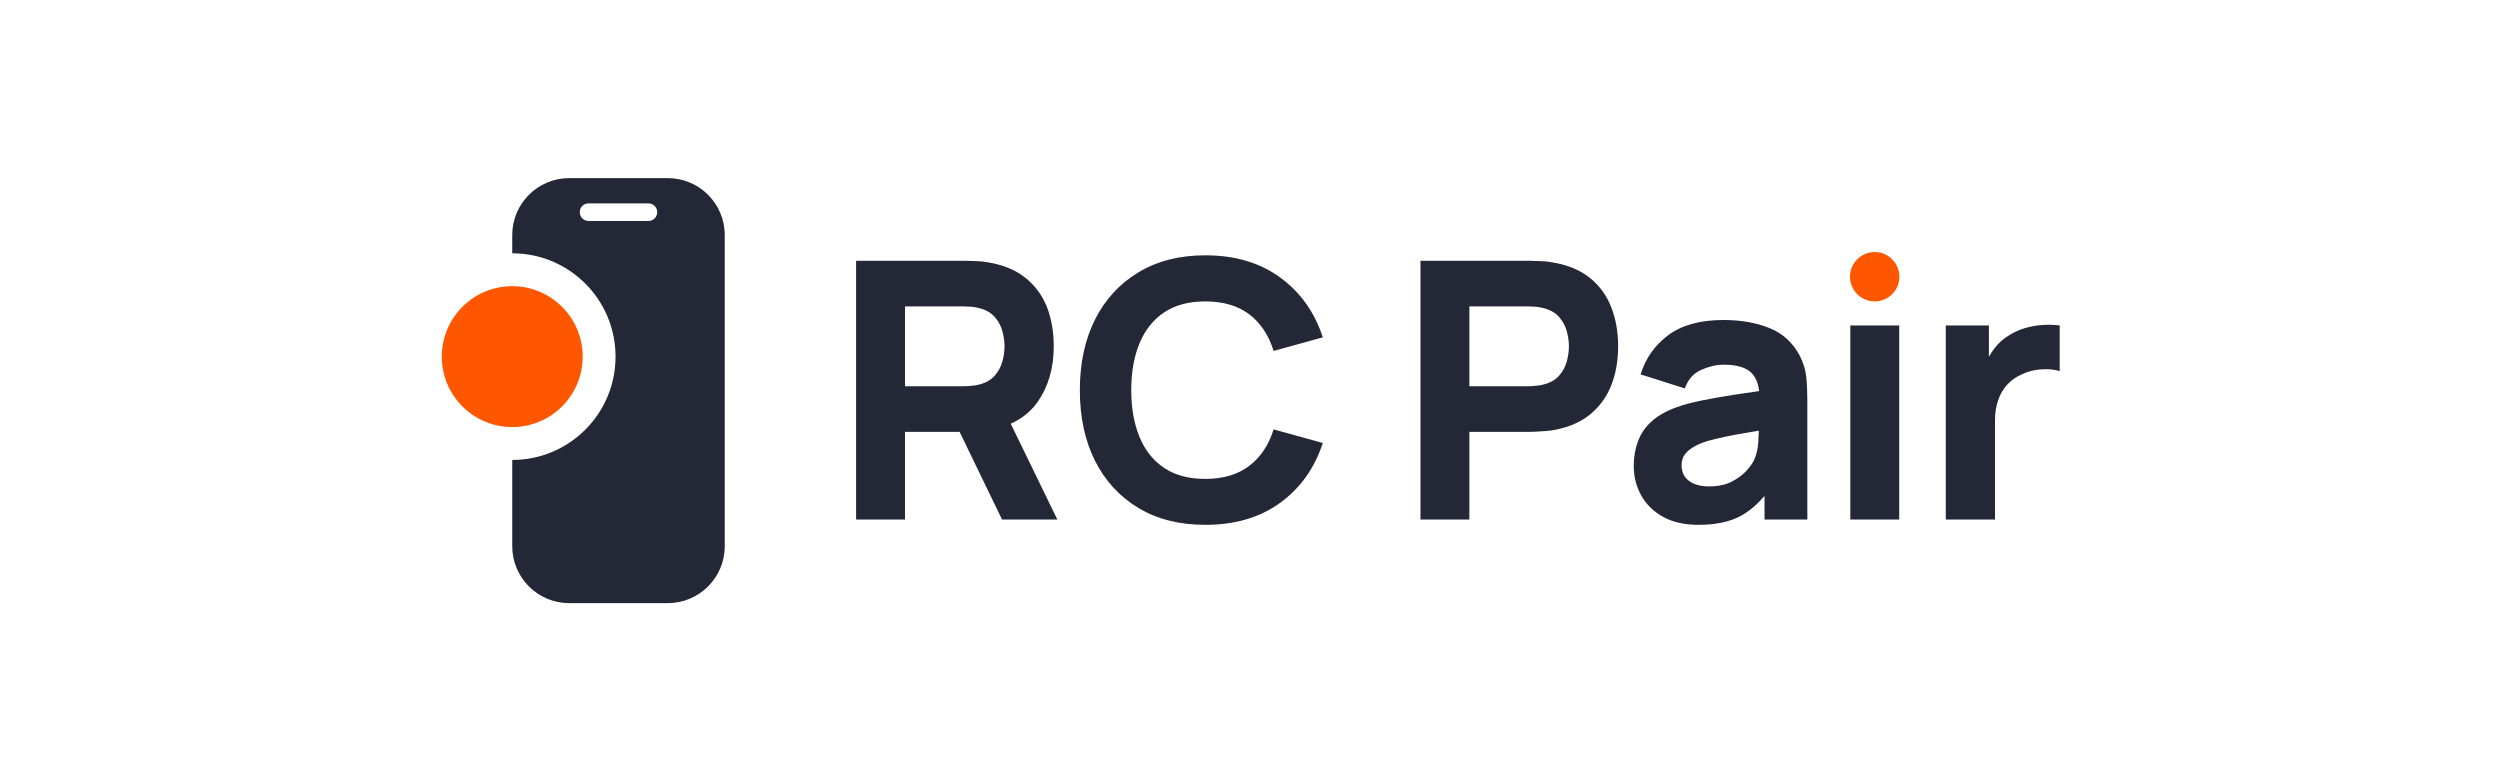
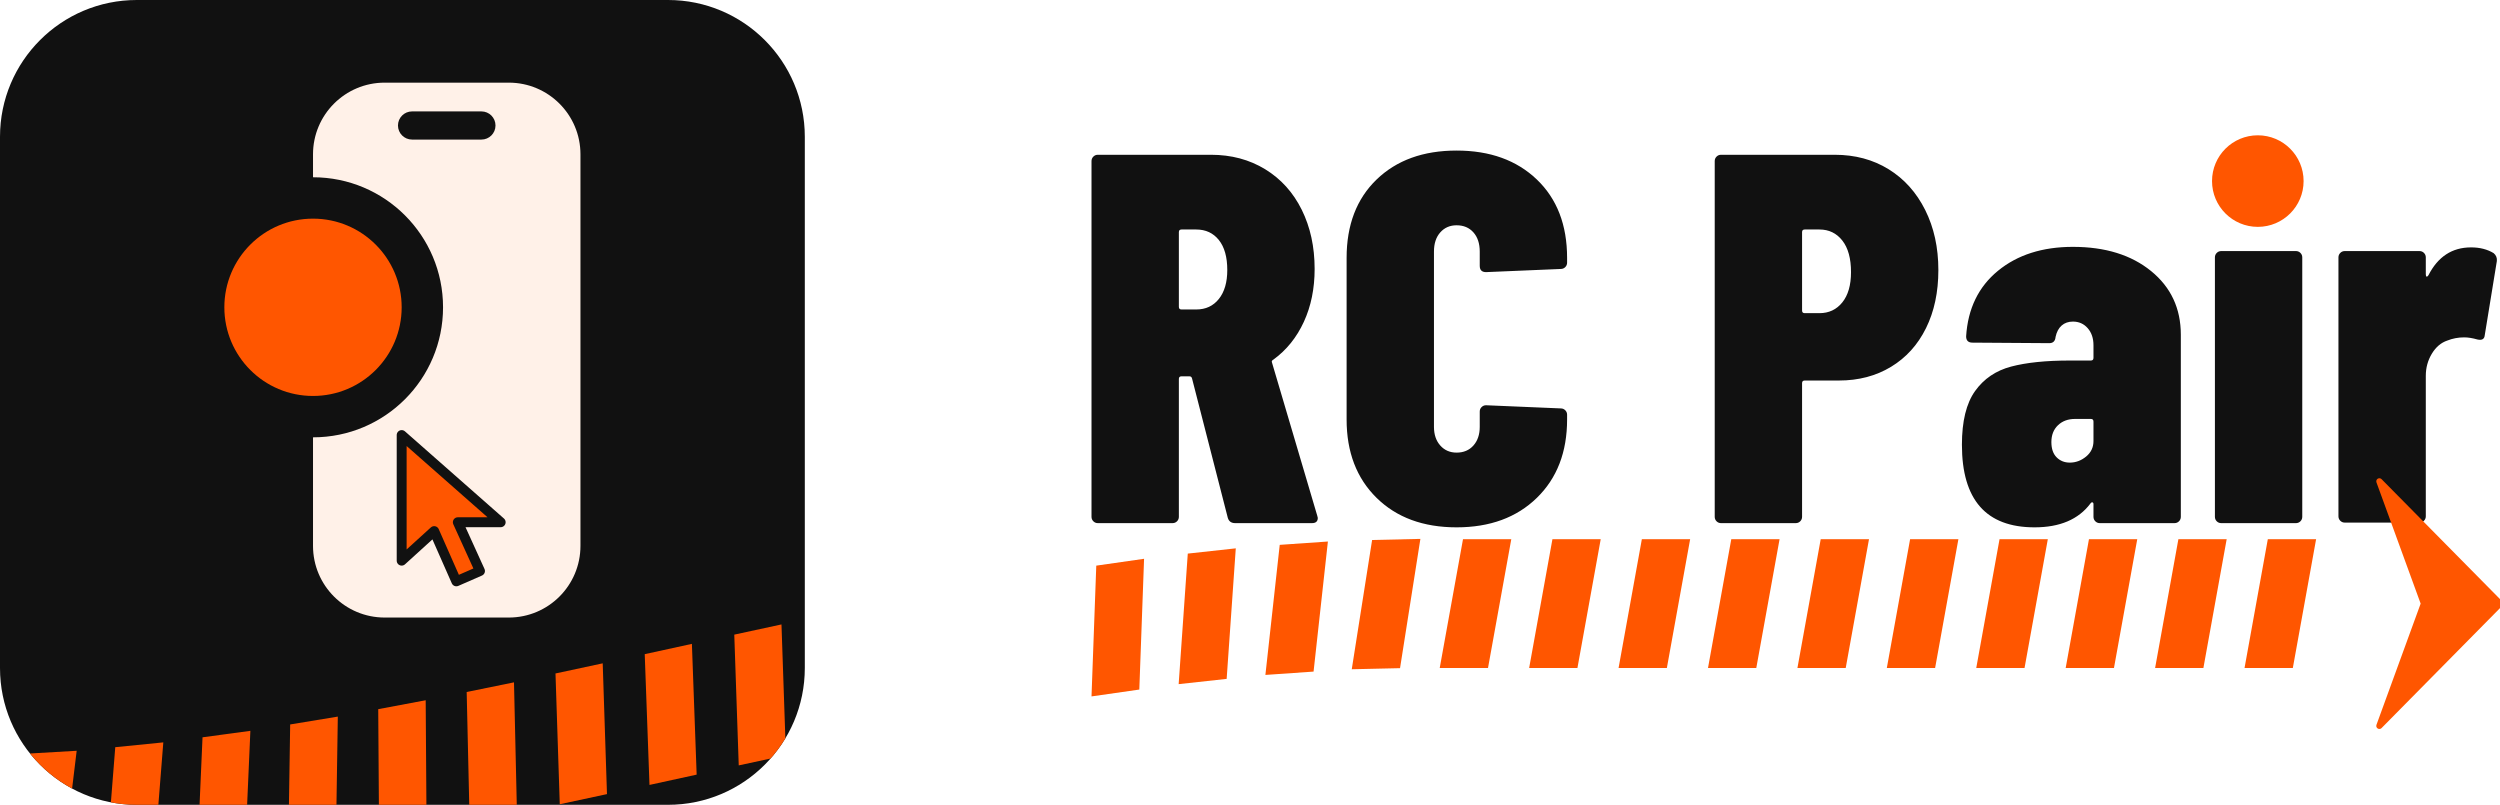
- <svg xmlns="http://www.w3.org/2000/svg" viewBox="0 0 1600 500">
-   <g transform="translate(373.29 250.00) scale(0.37569)">
-     <path fill="#242735" fill-rule="evenodd" d="M-24 -362H144A97 97 0 0 1 241 -265V265A97 97 0 0 1 144 362H-24A97 97 0 0 1 -121 265V118.08A176 176 0 0 0 -121 -233.92V-265A97 97 0 0 1 -24 -362ZM9 -319H111A15 15 0 0 1 111 -289H9A15 15 0 0 1 9 -319Z" />
-     <circle cx="-121" cy="-57.92" r="120" fill="#FF5600" />
+ <svg xmlns="http://www.w3.org/2000/svg" viewBox="0 0 807.64 260.0" width="807.64" height="260.0">
+   <g transform="scale(1.3)">
+     <clipPath id="rpc6">
+       <rect width="200" height="200" rx="34" />
+     </clipPath>
+     <g clip-path="url(#rpc6)">
+       <rect width="200" height="200" fill="#111111" />
+       <path transform="translate(-11.11 203.82) rotate(-0.57)" d="M-8.89 16.00 L3.11 16.00 L8.89 -16.00 L-3.11 -16.00 Z" fill="#FF5600" />
+       <path transform="translate(11.11 203.06) rotate(-3.33)" d="M-8.89 16.00 L3.11 16.00 L8.89 -16.00 L-3.11 -16.00 Z" fill="#FF5600" />
+       <path transform="translate(33.33 201.29) rotate(-5.71)" d="M-8.89 16.00 L3.11 16.00 L8.89 -16.00 L-3.11 -16.00 Z" fill="#FF5600" />
+       <path transform="translate(55.56 198.66) rotate(-7.72)" d="M-8.89 16.00 L3.11 16.00 L8.89 -16.00 L-3.11 -16.00 Z" fill="#FF5600" />
+       <path transform="translate(77.78 195.31) rotate(-9.36)" d="M-8.89 16.00 L3.11 16.00 L8.89 -16.00 L-3.11 -16.00 Z" fill="#FF5600" />
+       <path transform="translate(100.00 191.38) rotate(-10.63)" d="M-8.89 16.00 L3.11 16.00 L8.89 -16.00 L-3.11 -16.00 Z" fill="#FF5600" />
+       <path transform="translate(122.22 187.02) rotate(-11.54)" d="M-8.89 16.00 L3.11 16.00 L8.89 -16.00 L-3.11 -16.00 Z" fill="#FF5600" />
+       <path transform="translate(144.44 182.35) rotate(-12.11)" d="M-8.89 16.00 L3.11 16.00 L8.89 -16.00 L-3.11 -16.00 Z" fill="#FF5600" />
+       <path transform="translate(166.67 177.53) rotate(-12.32)" d="M-8.89 16.00 L3.11 16.00 L8.89 -16.00 L-3.11 -16.00 Z" fill="#FF5600" />
+       <path transform="translate(188.89 172.69) rotate(-12.19)" d="M-8.89 16.00 L3.11 16.00 L8.89 -16.00 L-3.11 -16.00 Z" fill="#FF5600" />
+       <path transform="translate(211.11 167.97) rotate(-11.72)" d="M-8.89 16.00 L3.11 16.00 L8.89 -16.00 L-3.11 -16.00 Z" fill="#FF5600" />
+       <g transform="translate(100.0 87.0) scale(0.1836)">
+         <path fill="#FFF1E8" d="M-24 -362H144A97 97 0 0 1 241 -265V265A97 97 0 0 1 144 362H-24A97 97 0 0 1 -121 265V118.08A176.0 176.0 0 0 0 -121 -233.92V-265A97 97 0 0 1 -24 -362Z" />
+         <path d="M13.06 -323.06H106.94A19.06 19.06 0 0 1 106.94 -284.94H13.06A19.06 19.06 0 0 1 13.06 -323.06Z" fill="#111111" />
+         <path d="M-1.00 115.00 L-1.00 285.00 L43.00 245.00 L73.00 313.00 L105.00 299.00 L75.00 233.00 L133.00 233.00 Z" fill="#FF5600" stroke="#111111" stroke-width="13.42" stroke-linejoin="round" />
+         <circle cx="-121" cy="-57.92" r="120.0" fill="#FF5600" />
+       </g>
+     </g>
  </g>
-   <path fill="#242735" d="M547.9 332.5V166.9H617.9Q620.3 166.9 624.4 167.1Q628.4 167.2 631.7 167.8Q646.5 170.1 656 177.6Q665.5 185.1 670 196.4Q674.4 207.7 674.4 221.6Q674.4 242.5 664.1 257.2Q653.7 272 631.7 275.5L617.9 276.4H579.2V332.5ZM641.3 332.5 608.7 265.1 640.9 258.9 676.7 332.5ZM579.2 247.2H616.5Q618.9 247.2 621.8 246.9Q624.6 246.7 627.1 246Q633.4 244.3 636.8 240.2Q640.3 236.1 641.6 231.1Q642.9 226.1 642.9 221.6Q642.9 217.2 641.6 212.2Q640.3 207.1 636.8 203.1Q633.4 199 627.1 197.3Q624.6 196.6 621.8 196.3Q618.9 196.1 616.5 196.1H579.2ZM771.4 335.9Q746.6 335.9 728.6 325.1Q710.6 314.3 700.8 294.9Q691.1 275.5 691.1 249.7Q691.1 223.9 700.8 204.5Q710.6 185.1 728.6 174.3Q746.6 163.4 771.4 163.4Q799.9 163.4 819.3 177.6Q838.7 191.7 846.6 215.9L815.1 224.6Q810.5 209.6 799.6 201.2Q788.6 192.9 771.4 192.9Q755.6 192.9 745.1 199.9Q734.6 206.9 729.3 219.7Q724 232.4 724 249.7Q724 266.9 729.3 279.7Q734.6 292.5 745.1 299.5Q755.6 306.5 771.4 306.5Q788.6 306.5 799.6 298.1Q810.5 289.7 815.1 274.8L846.6 283.5Q838.7 307.7 819.3 321.8Q799.9 335.9 771.4 335.9ZM909.1 332.5V166.9H979Q981.5 166.9 985.5 167.1Q989.6 167.2 992.8 167.8Q1007.7 170.1 1017.2 177.6Q1026.7 185.1 1031.1 196.4Q1035.6 207.7 1035.6 221.6Q1035.6 235.6 1031.1 246.9Q1026.5 258.2 1017.1 265.7Q1007.6 273.2 992.8 275.5Q989.6 275.9 985.5 276.1Q981.3 276.4 979 276.4H940.4V332.5ZM940.4 247.2H977.7Q980.1 247.2 983 246.9Q985.8 246.7 988.2 246Q994.6 244.3 998 240.2Q1001.5 236.1 1002.8 231.1Q1004.1 226.1 1004.1 221.6Q1004.1 217.2 1002.8 212.2Q1001.5 207.1 998 203.1Q994.6 199 988.2 197.3Q985.8 196.6 983 196.3Q980.1 196.1 977.7 196.1H940.4ZM1087 335.9Q1073.7 335.9 1064.4 330.8Q1055.2 325.7 1050.4 317.1Q1045.6 308.6 1045.6 298.2Q1045.6 289.6 1048.3 282.5Q1050.9 275.3 1056.8 269.9Q1062.8 264.4 1072.8 260.7Q1079.7 258.2 1089.2 256.3Q1098.8 254.3 1110.8 252.5Q1122.9 250.7 1137.4 248.6L1126.1 254.8Q1126.1 243.7 1120.8 238.5Q1115.5 233.4 1103.1 233.4Q1096.2 233.4 1088.8 236.7Q1081.3 240 1078.3 248.6L1050 239.6Q1054.7 224.2 1067.7 214.5Q1080.7 204.8 1103.1 204.8Q1119.6 204.8 1132.3 209.9Q1145.1 215 1151.7 227.4Q1155.3 234.3 1156 241.2Q1156.7 248.1 1156.7 256.6V332.5H1129.3V307L1133.3 312.3Q1124.2 324.8 1113.7 330.4Q1103.1 335.9 1087 335.9ZM1093.7 311.3Q1102.3 311.3 1108.2 308.3Q1114.2 305.2 1117.7 301.3Q1121.2 297.4 1122.4 294.8Q1124.9 289.7 1125.3 283Q1125.7 276.3 1125.7 271.8L1134.9 274.1Q1121 276.4 1112.3 277.9Q1103.7 279.5 1098.4 280.8Q1093.1 282 1089.1 283.5Q1084.5 285.4 1081.7 287.5Q1078.9 289.6 1077.5 292.1Q1076.2 294.7 1076.2 297.8Q1076.2 302 1078.3 305.1Q1080.5 308.1 1084.4 309.7Q1088.3 311.3 1093.7 311.3ZM1184.2 332.5V208.3H1215.5V332.5ZM1245.3 332.5V208.3H1272.9V238.7L1269.9 234.8Q1272.4 228.3 1276.4 223Q1280.4 217.7 1286.3 214.3Q1290.8 211.5 1296 210Q1301.3 208.4 1307 208Q1312.6 207.6 1318.2 208.3V237.5Q1313.1 235.9 1306.2 236.4Q1299.4 236.9 1293.9 239.6Q1288.3 242.1 1284.5 246.3Q1280.7 250.5 1278.8 256.2Q1276.8 261.9 1276.8 269V332.5Z" />
-   <circle cx="1199.8" cy="177.1" r="15.8" fill="#FF5600" />
+   <g transform="translate(346.67 50.00)">
+     <path d="M49.98 117.3 38.42 72.25Q38.25 71.57 37.57 71.57H35.02Q34.17 71.57 34.17 72.42V116.96Q34.17 117.81 33.575 118.405Q32.98 119 32.13 119H7.99Q7.14 119 6.545 118.405Q5.95 117.81 5.95 116.96V2.04Q5.95 1.19 6.545 0.595Q7.14 -2.842170943040401e-14 7.99 -2.842170943040401e-14H44.54Q54.4 -2.842170943040401e-14 62.05 4.675Q69.7 9.35 73.865 17.765Q78.03 26.18 78.03 36.89Q78.03 46.41 74.545 53.975Q71.06 61.54 64.77 66.13Q64.43 66.3 64.26 66.555Q64.09 66.81 64.26 67.15L78.88 116.62L79.05 117.3Q79.05 119 77.18 119H52.36Q50.49 119 49.98 117.3ZM34.17 24.99V49.13Q34.17 49.98 35.02 49.98H39.78Q44.37 49.98 47.09 46.58Q49.81 43.18 49.81 37.23Q49.81 30.94 47.09 27.54Q44.37 24.14 39.78 24.14H35.02Q34.17 24.14 34.17 24.99Z M88.36 85.51V33.32Q88.36 17.34 98.05 7.99Q107.74 -1.36 123.89 -1.36Q140.04 -1.36 149.815 7.99Q159.59 17.34 159.59 33.32V34.85Q159.59 35.7 158.995 36.295Q158.4 36.89 157.55 36.89L133.41 37.91Q131.37 37.91 131.37 35.87V31.28Q131.37 27.37 129.33 25.075Q127.29 22.78 123.89 22.78Q120.66 22.78 118.62 25.075Q116.58 27.37 116.58 31.28V87.89Q116.58 91.63 118.62 93.925Q120.66 96.22 123.89 96.22Q127.29 96.22 129.33 93.925Q131.37 91.63 131.37 87.89V82.96Q131.37 82.11 131.965 81.515Q132.56 80.92 133.41 80.92L157.55 81.94Q158.4 81.94 158.995 82.535Q159.59 83.13 159.59 83.98V85.51Q159.59 101.32 149.815 110.84Q140.04 120.36 123.89 120.36Q107.74 120.36 98.05 110.84Q88.36 101.32 88.36 85.51Z M279.53 37.23Q279.53 47.94 275.535 56.015Q271.54 64.09 264.23 68.51Q256.92 72.93 247.4 72.93H236.35Q235.5 72.93 235.5 73.78V116.96Q235.5 117.81 234.905 118.405Q234.31 119 233.46 119H209.32Q208.47 119 207.875 118.405Q207.28 117.81 207.28 116.96V2.04Q207.28 1.19 207.875 0.595Q208.47 -2.842170943040401e-14 209.32 -2.842170943040401e-14H246.04Q255.9 -2.842170943040401e-14 263.465 4.675Q271.03 9.35 275.28 17.85Q279.53 26.35 279.53 37.23ZM251.31 37.91Q251.31 31.28 248.505 27.71Q245.7 24.14 241.11 24.14H236.35Q235.5 24.14 235.5 24.99V50.32Q235.5 51.17 236.35 51.17H241.11Q245.7 51.17 248.505 47.685Q251.31 44.2 251.31 37.91Z M357.86 58.14V116.96Q357.86 117.81 357.265 118.405Q356.67 119 355.82 119H331.68Q330.83 119 330.235 118.405Q329.64 117.81 329.64 116.96V112.88Q329.64 112.37 329.3 112.285Q328.96 112.2 328.62 112.71Q322.84 120.36 310.6 120.36Q287.14 120.36 287.14 93.67Q287.14 82.28 291.39 76.33Q295.64 70.38 303.035 68.425Q310.43 66.47 321.99 66.47H328.79Q329.64 66.47 329.64 65.62V61.54Q329.64 58.14 327.77 56.015Q325.9 53.89 323.01 53.89Q320.8 53.89 319.355 55.165Q317.91 56.44 317.4 58.82Q317.23 60.86 315.36 60.86L290.54 60.69Q288.5 60.69 288.5 58.65Q289.35 45.22 298.785 37.485Q308.22 29.75 323.01 29.75Q338.65 29.75 348.255 37.57Q357.86 45.39 357.86 58.14ZM329.64 92.48V86.19Q329.64 85.34 328.79 85.34H323.69Q320.29 85.34 318.165 87.38Q316.04 89.42 316.04 92.82Q316.04 96.05 317.74 97.75Q319.44 99.45 321.99 99.45Q324.88 99.45 327.26 97.495Q329.64 95.54 329.64 92.48Z M368.87 116.96V33.15Q368.87 32.3 369.465 31.705Q370.06 31.11 370.91 31.11H395.05Q395.9 31.11 396.495 31.705Q397.09 32.3 397.09 33.15V116.96Q397.09 117.81 396.495 118.405Q395.9 119 395.05 119H370.91Q370.06 119 369.465 118.405Q368.87 117.81 368.87 116.96Z M458.93 31.79Q460.12 32.81 459.95 34.34L456.04 58.31Q455.87 60.18 453.66 59.67Q451.28 58.99 449.41 58.99Q446.52 58.99 443.97 60.01Q440.91 61.03 438.955 64.26Q437.0 67.49 437.0 71.4V116.79Q437.0 117.64 436.405 118.235Q435.81 118.83 434.96 118.83H410.82Q409.97 118.83 409.375 118.235Q408.78 117.64 408.78 116.79V33.15Q408.78 32.3 409.375 31.705Q409.97 31.11 410.82 31.11H434.96Q435.81 31.11 436.405 31.705Q437.0 32.3 437.0 33.15V38.59Q437.0 39.27 437.255 39.355Q437.51 39.44 437.85 38.93Q442.44 29.92 451.62 29.92Q455.87 29.92 458.93 31.79Z" fill="#111111" />
+     <circle cx="382.73" cy="8.50" r="14.79" fill="#FF5600" />
+     <path transform="translate(14.44 152.75) rotate(-8.16)" d="M-11.56 20.80 L4.04 20.80 L11.56 -20.80 L-4.04 -20.80 Z" fill="#FF5600" />
+     <path transform="translate(43.33 149.08) rotate(-6.25)" d="M-11.56 20.80 L4.04 20.80 L11.56 -20.80 L-4.04 -20.80 Z" fill="#FF5600" />
+     <path transform="translate(72.22 146.49) rotate(-3.96)" d="M-11.56 20.80 L4.04 20.80 L11.56 -20.80 L-4.04 -20.80 Z" fill="#FF5600" />
+     <path transform="translate(101.11 145.15) rotate(-1.30)" d="M-11.56 20.80 L4.04 20.80 L11.56 -20.80 L-4.04 -20.80 Z" fill="#FF5600" />
+     <path transform="translate(130.00 145.00) rotate(0.00)" d="M-11.56 20.80 L4.04 20.80 L11.56 -20.80 L-4.04 -20.80 Z" fill="#FF5600" />
+     <path transform="translate(158.89 145.00) rotate(0.00)" d="M-11.56 20.80 L4.04 20.80 L11.56 -20.80 L-4.04 -20.80 Z" fill="#FF5600" />
+     <path transform="translate(187.78 145.00) rotate(0.00)" d="M-11.56 20.80 L4.04 20.80 L11.56 -20.80 L-4.04 -20.80 Z" fill="#FF5600" />
+     <path transform="translate(216.67 145.00) rotate(0.00)" d="M-11.56 20.80 L4.04 20.80 L11.56 -20.80 L-4.04 -20.80 Z" fill="#FF5600" />
+     <path transform="translate(245.56 145.00) rotate(0.00)" d="M-11.56 20.80 L4.04 20.80 L11.56 -20.80 L-4.04 -20.80 Z" fill="#FF5600" />
+     <path transform="translate(274.44 145.00) rotate(0.00)" d="M-11.56 20.80 L4.04 20.80 L11.56 -20.80 L-4.04 -20.80 Z" fill="#FF5600" />
+     <path transform="translate(303.33 145.00) rotate(0.00)" d="M-11.56 20.80 L4.04 20.80 L11.56 -20.80 L-4.04 -20.80 Z" fill="#FF5600" />
+     <path transform="translate(332.22 145.00) rotate(0.00)" d="M-11.56 20.80 L4.04 20.80 L11.56 -20.80 L-4.04 -20.80 Z" fill="#FF5600" />
+     <path transform="translate(361.11 145.00) rotate(0.00)" d="M-11.56 20.80 L4.04 20.80 L11.56 -20.80 L-4.04 -20.80 Z" fill="#FF5600" />
+     <path transform="translate(390.00 145.00) rotate(0.00)" d="M-11.56 20.80 L4.04 20.80 L11.56 -20.80 L-4.04 -20.80 Z" fill="#FF5600" />
+     <path d="M422.0 105.5 L461.0 145.0 L422.0 184.5 L436.4 145.0 Z" fill="#FF5600" stroke="#FF5600" stroke-width="2" stroke-linejoin="round" />
+   </g>
</svg>
